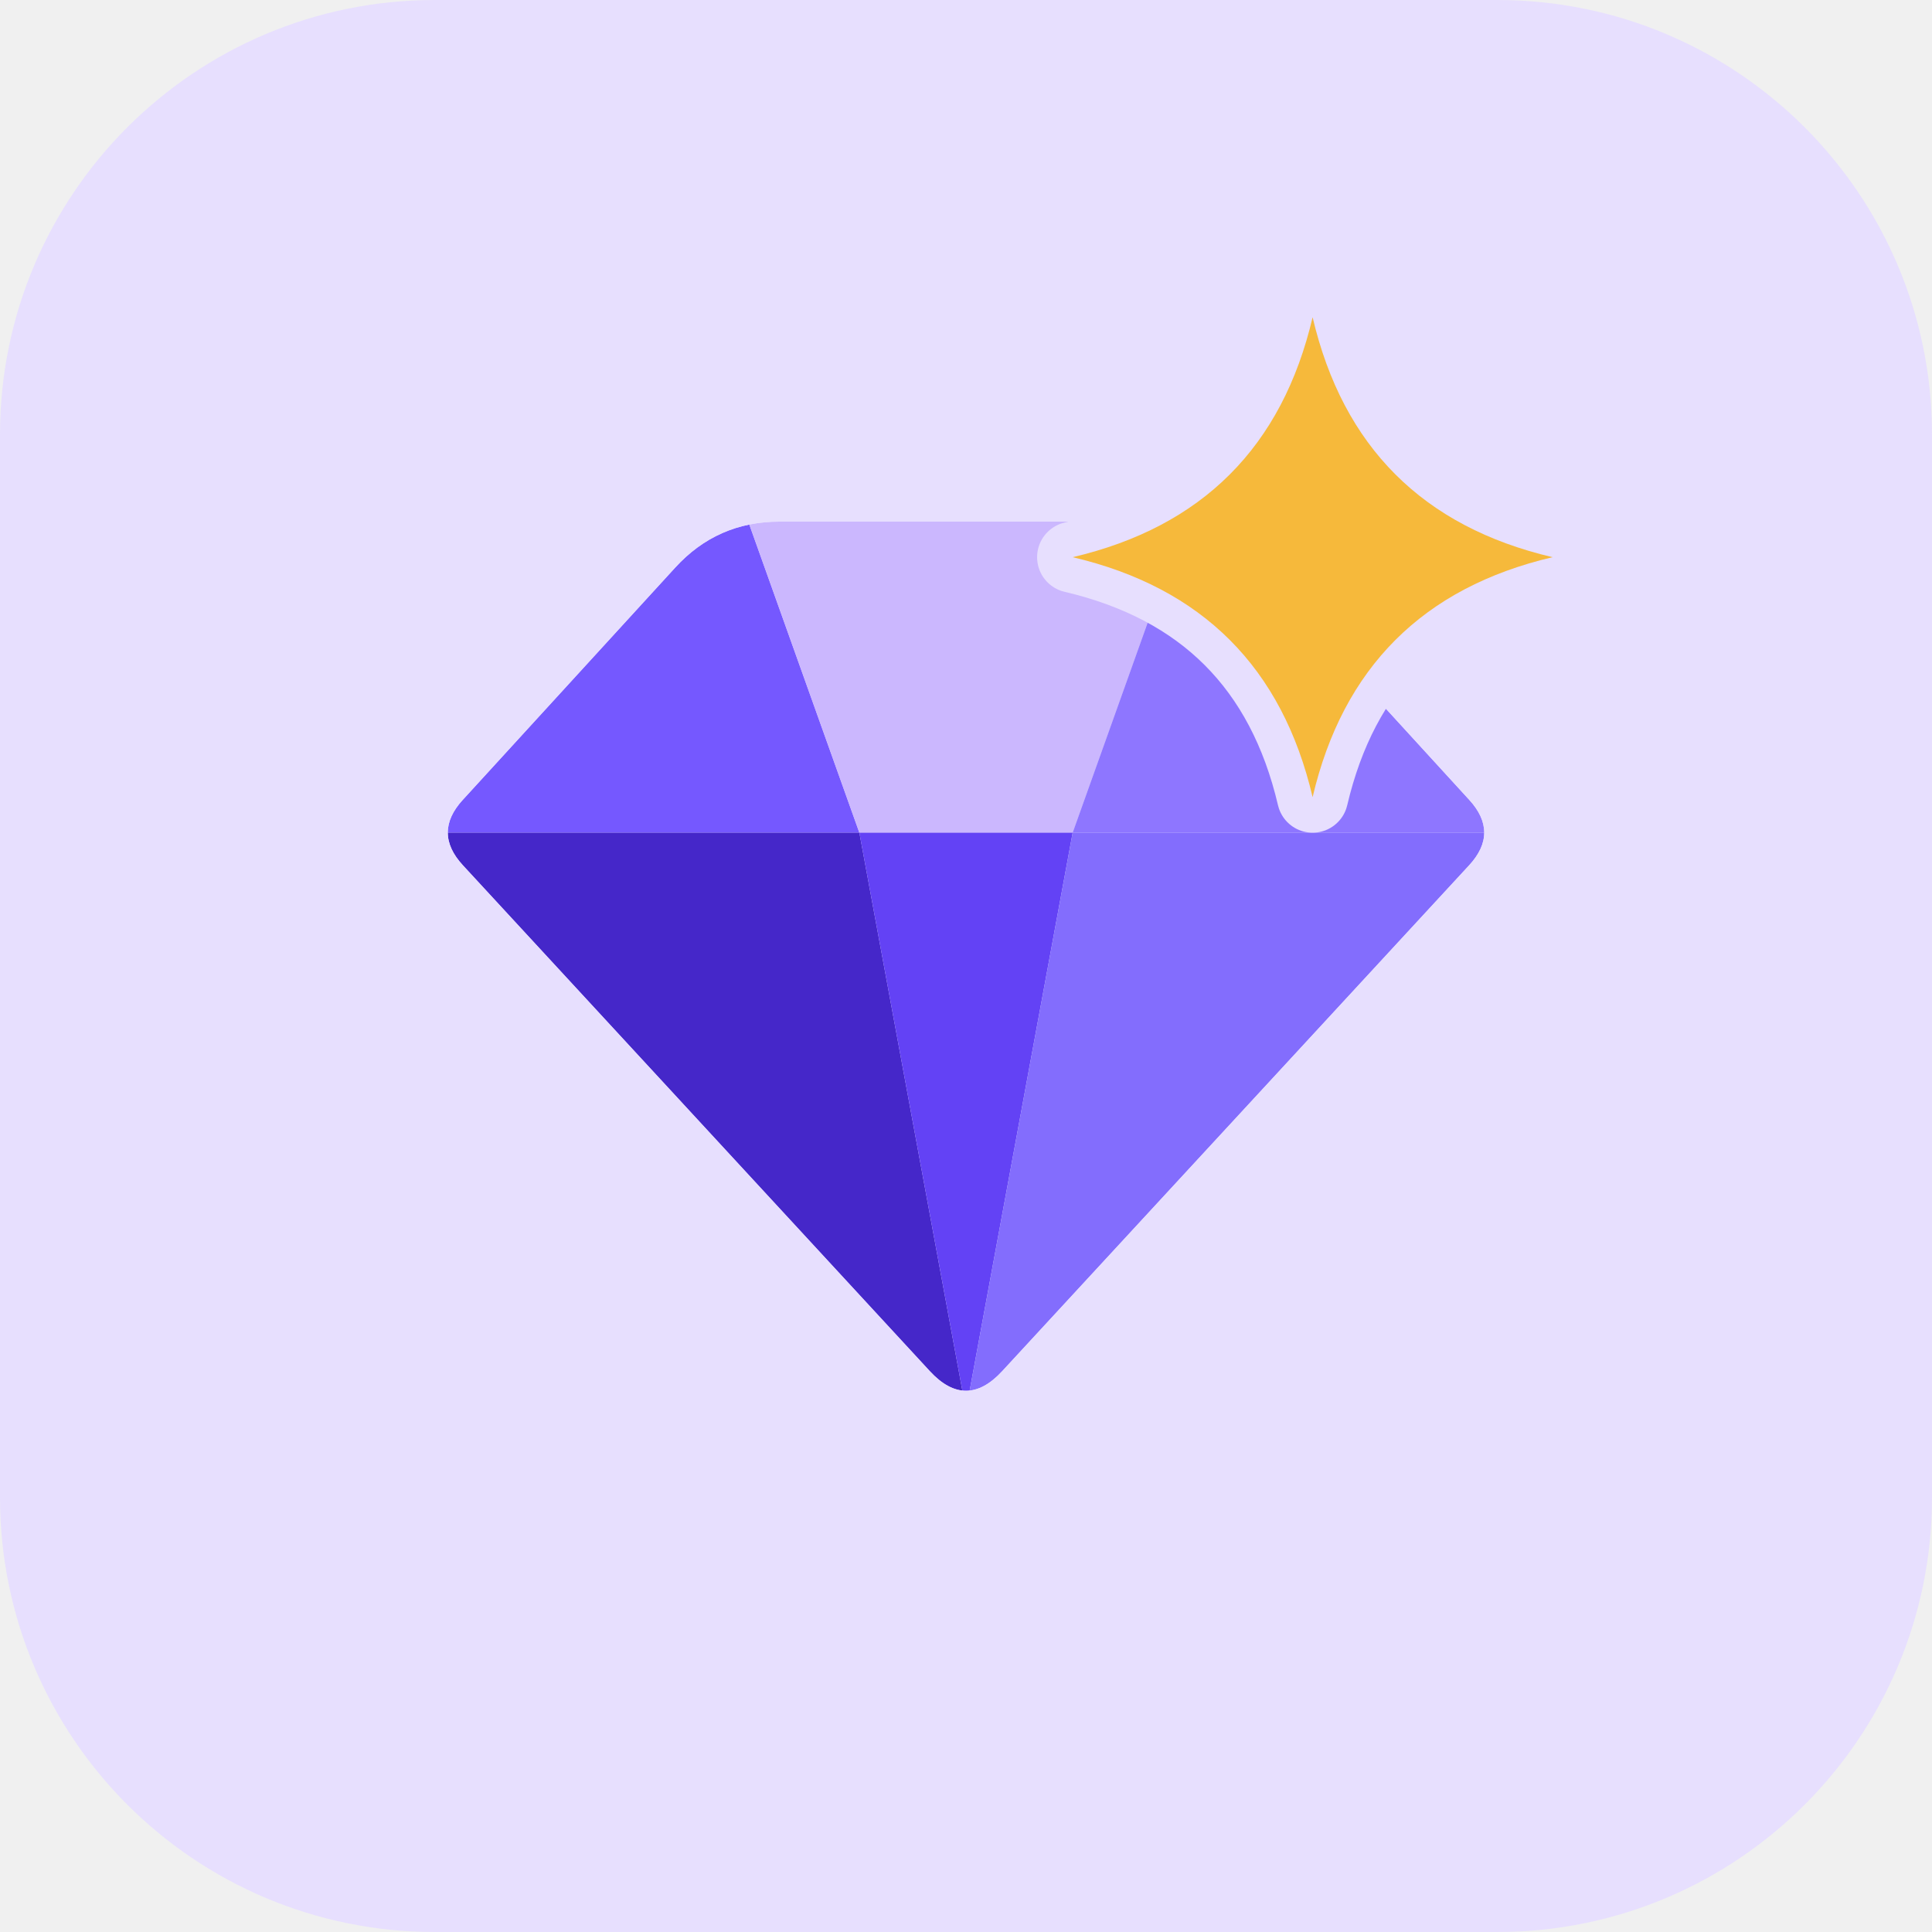
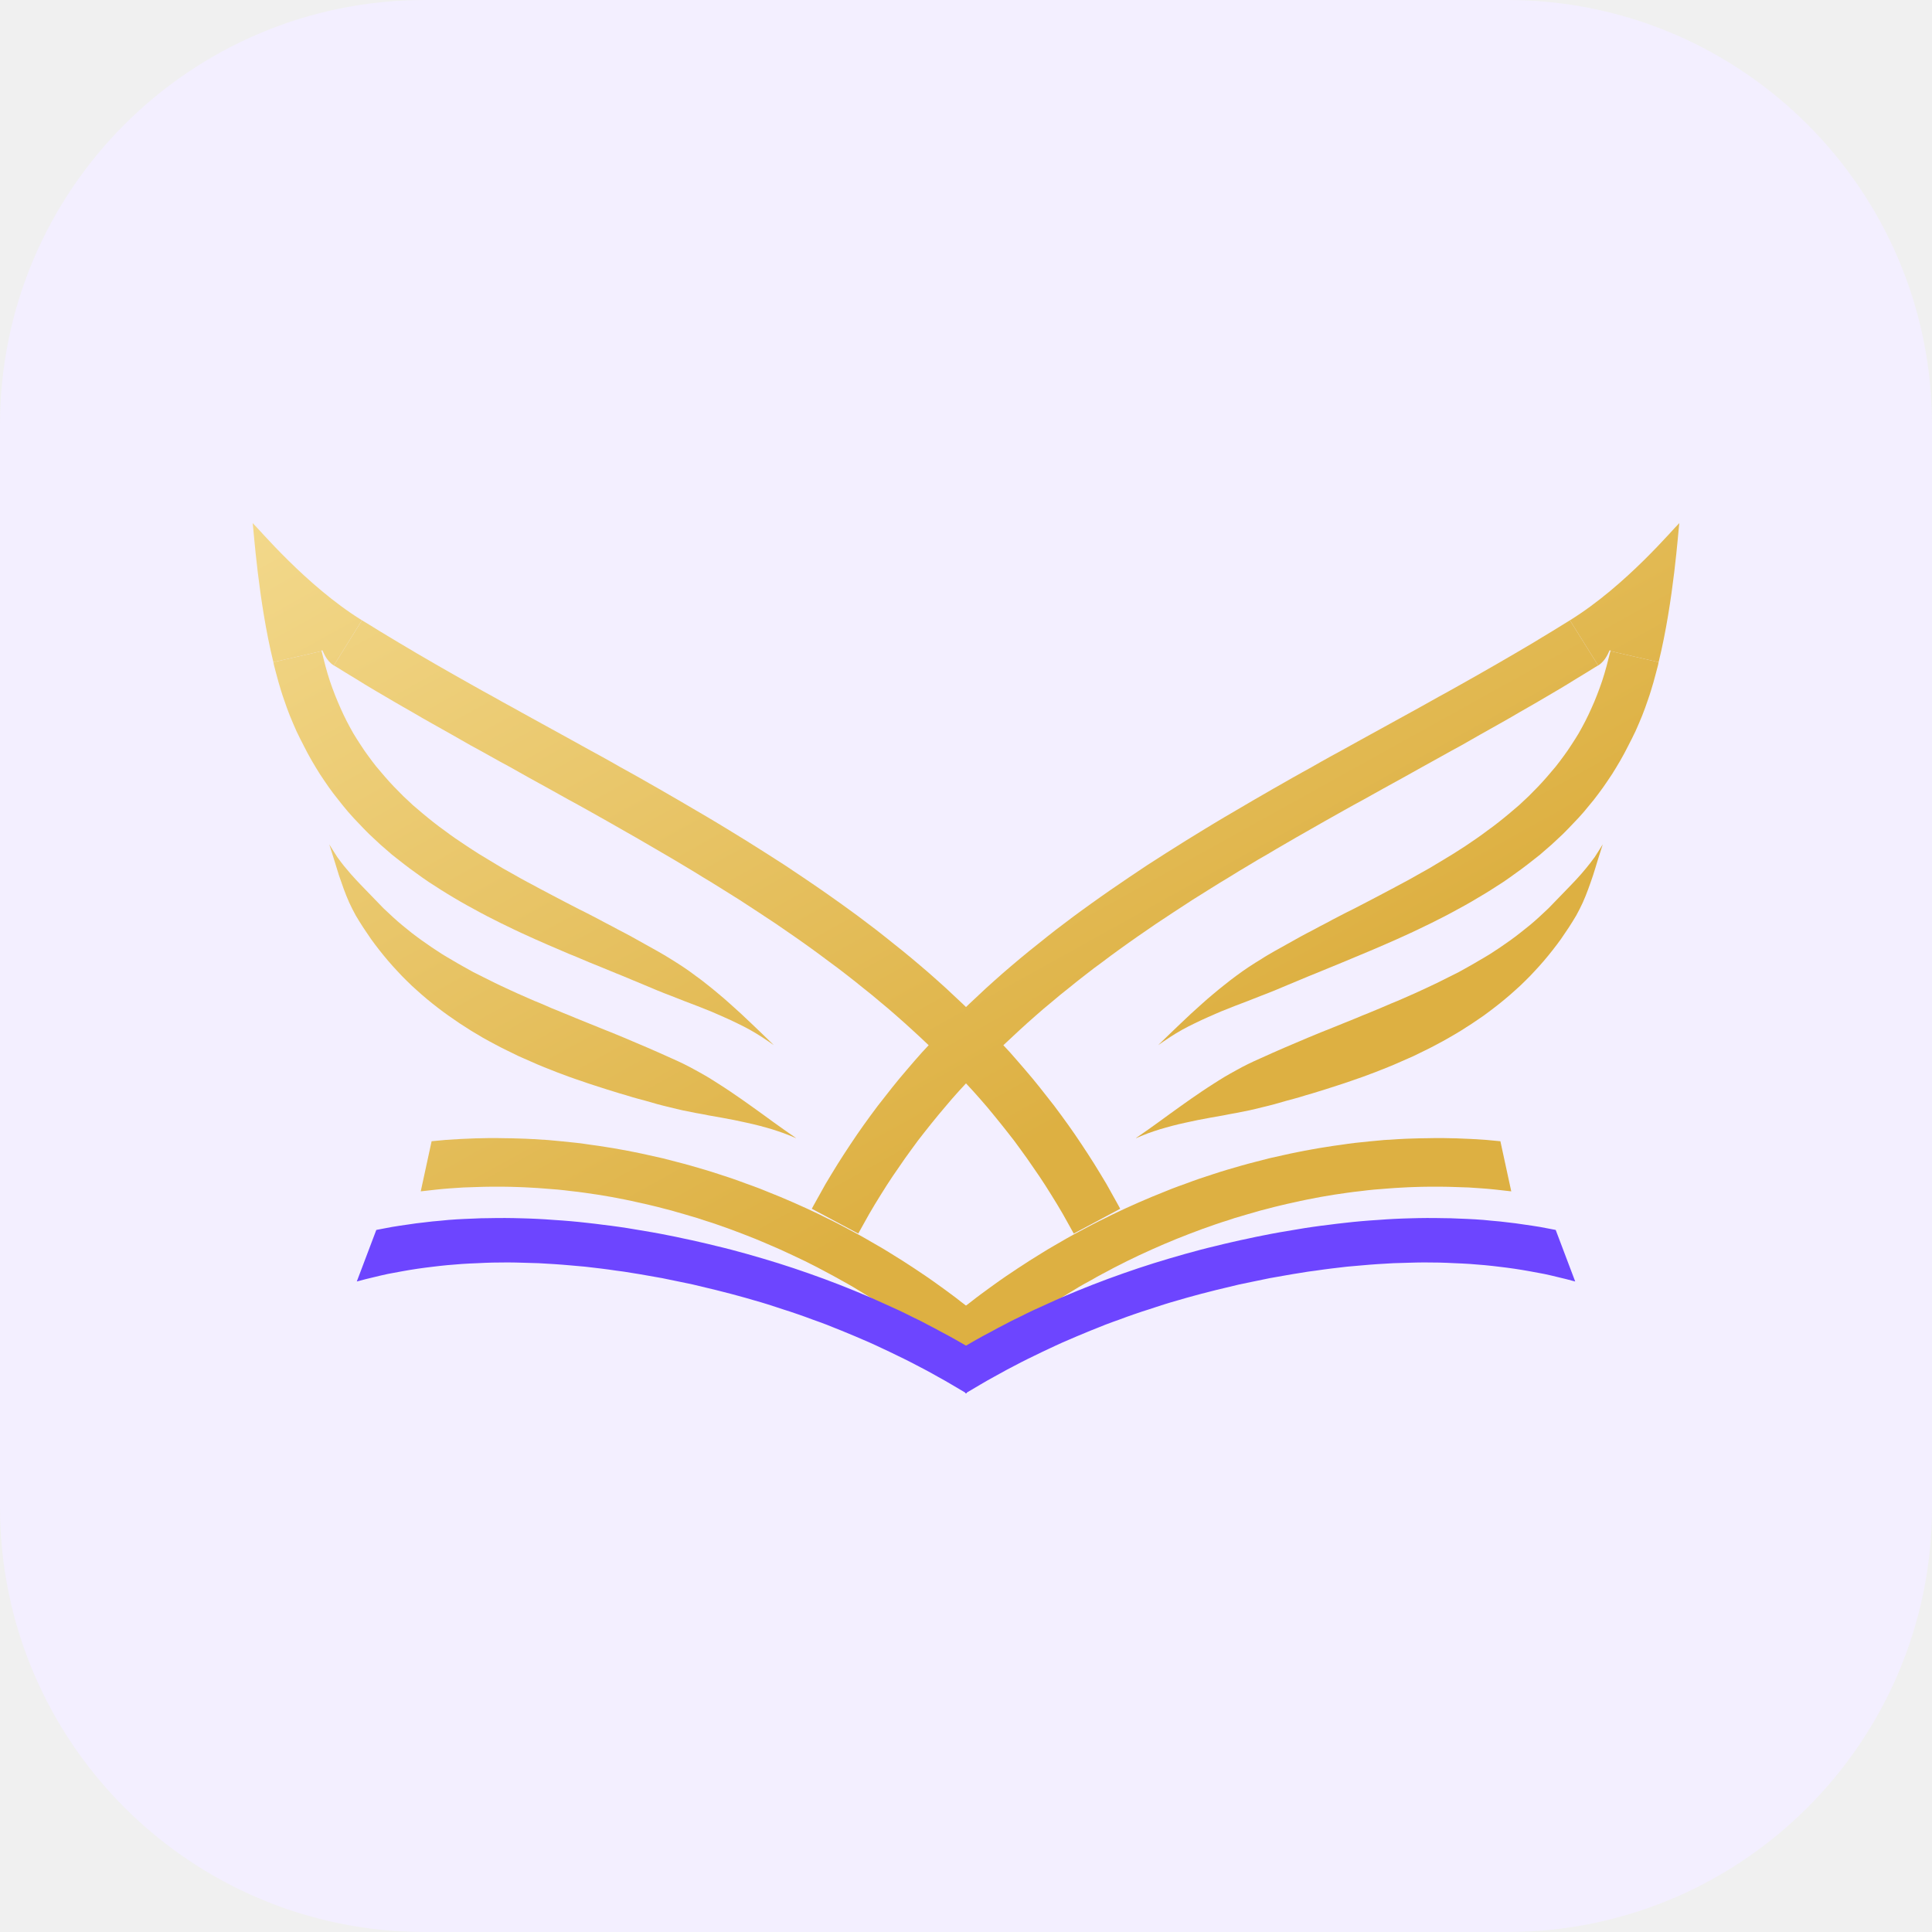
<svg xmlns="http://www.w3.org/2000/svg" viewBox="0 0 1024 1024" width="1024" height="1024" role="img">
-   <rect width="1024" height="1024" rx="230.4" fill="#E7DFFE" />
-   <g transform="translate(229.38 276.48) scale(4.7104)">
-     <mask id="m9-cut" maskUnits="userSpaceOnUse" x="-10" y="-40" width="160" height="150">
-       <path d="M3.39,38.67Q0,35 3.37,31.31L27.28,5.17Q32,0 39,0L81,0Q88,0 92.72,5.17L116.63,31.31Q120,35 116.61,38.67L64.07,95.59Q60,100 55.93,95.59Z" fill="#fff" />
-       <path d="M99,-23Q104.13,-1.13 126,4Q104.13,9.13 99,31Q93.87,9.13 72,4Q93.87,-1.13 99,-23Z" fill="#000" stroke="#000" stroke-width="8" stroke-linejoin="round" />
-     </mask>
-     <g mask="url(#m9-cut)">
-       <clipPath id="m9-clip">
-         <path d="M3.39,38.67Q0,35 3.37,31.31L27.28,5.17Q32,0 39,0L81,0Q88,0 92.72,5.17L116.63,31.31Q120,35 116.61,38.67L64.07,95.59Q60,100 55.93,95.59Z" />
+   <rect width="1024" height="1024" rx="225.28" fill="#F3EFFF" />
+   <g transform="translate(133.12 276.46) scale(0.8010148)">
+     <defs>
+       <linearGradient id="k23-gold" gradientUnits="userSpaceOnUse" x1="-14" y1="-1" x2="286" y2="539">
+         <stop offset="0" stop-color="#F3D98C" />
+         <stop offset="1" stop-color="#DDB042" />
+       </linearGradient>
+       <clipPath id="k23-left">
+         <rect x="-40" y="-40" width="513.4" height="668.1" />
      </clipPath>
-       <g clip-path="url(#m9-clip)">
-         <path d="M0,35L32,0L35.5,0L48,35Z" fill="#7558FF" />
-         <path d="M35.5,0L84.5,0L72,35L48,35Z" fill="#CBB7FE" />
-         <path d="M84.5,0L88,0L120,35L72,35Z" fill="#8E76FF" />
-         <path d="M0,35L48,35L60,100Z" fill="#4527C9" />
-         <path d="M48,35L72,35L60,100Z" fill="#6342F5" />
-         <path d="M72,35L120,35L60,100Z" fill="#836DFD" />
-       </g>
-     </g>
-     <path d="M99,-23Q104.13,-1.13 126,4Q104.13,9.13 99,31Q93.87,9.13 72,4Q93.87,-1.13 99,-23Z" fill="#F6B93B" />
+       <clipPath id="k23-right">
+         <rect x="472.6" y="-40" width="513.4" height="668.1" />
+       </clipPath>
+     </defs>
+     <path d="M826.6 410C825 409.9 820.2 409.4 817 409.1C813.8 408.9 810.6 408.7 807.4 408.5C804.1 408.4 800.9 408.2 797.7 408.1C794.5 408 791.3 408 788.1 407.9C784.9 407.9 781.6 407.9 778.4 408C775.2 408 772 408.1 768.8 408.2C765.6 408.3 762.4 408.4 759.2 408.6C756 408.8 752.8 409 749.6 409.2C746.4 409.5 743.2 409.8 740 410.1C736.8 410.4 733.6 410.8 730.4 411.1C727.2 411.5 724.1 411.9 720.9 412.4C717.7 412.8 714.5 413.3 711.4 413.8C708.2 414.3 705 414.8 701.9 415.4C698.7 415.9 695.5 416.6 692.4 417.2C689.3 417.8 686.1 418.5 683 419.2C679.9 419.9 676.7 420.6 673.6 421.3C670.5 422.1 667.4 422.9 664.3 423.7C661.2 424.5 658.1 425.3 655 426.2C651.9 427.1 648.8 428 645.7 428.9C642.6 429.8 639.6 430.8 636.5 431.8C633.5 432.8 630.4 433.8 627.4 434.8C624.4 435.9 621.3 436.9 618.3 438.1C615.3 439.1 612.3 440.3 609.3 441.4C606.3 442.6 603.3 443.8 600.4 445C597.4 446.2 594.4 447.4 591.5 448.7C588.5 450 585.6 451.2 582.6 452.6C579.7 453.9 576.8 455.2 573.9 456.6C571 457.9 568.1 459.4 565.3 460.8C562.4 462.2 559.5 463.6 556.7 465.1C553.8 466.6 551 468.1 548.2 469.6C545.4 471.1 542.6 472.6 539.8 474.2C537 475.8 534.2 477.4 531.5 479C528.7 480.6 526 482.2 523.3 483.9C520.5 485.6 517.8 487.3 515.1 489C512.4 490.7 509.8 492.4 507.1 494.2C504.5 495.9 501.8 497.7 499.2 499.5C496.6 501.3 494 503.1 491.4 505C488.8 506.9 486.2 508.7 483.7 510.6C481.1 512.5 478.6 514.4 476.1 516.4C473.6 518.3 471.1 520.2 468.6 522.2C466.2 524.2 463.7 526.2 461.3 528.2C458.9 530.2 455.3 533.3 454.1 534.3L474.9 558.5L474.9 558.5C476 557.5 479.4 554.6 481.7 552.7C483.9 550.8 486.2 549 488.6 547.1C490.9 545.3 493.2 543.4 495.6 541.6C497.9 539.8 500.3 538 502.7 536.2C505.1 534.5 507.5 532.7 509.9 531C512.4 529.2 514.8 527.5 517.3 525.8C519.7 524.1 522.2 522.5 524.7 520.8C527.2 519.2 529.7 517.5 532.3 515.9C534.8 514.3 537.3 512.7 539.9 511.2C542.5 509.6 545 508.1 547.6 506.5C550.2 505 552.8 503.5 555.5 502.1C558.1 500.6 560.7 499.1 563.4 497.7C566 496.3 568.7 494.9 571.3 493.5C574 492.1 576.7 490.8 579.4 489.4C582.1 488.1 584.8 486.8 587.5 485.5C590.3 484.2 593 483 595.8 481.7C598.5 480.5 601.3 479.3 604 478.1C606.8 476.9 609.6 475.8 612.4 474.6C615.2 473.5 618 472.4 620.8 471.3C623.6 470.2 626.4 469.2 629.3 468.1C632.1 467.1 634.9 466.1 637.8 465.1C640.6 464.1 643.5 463.2 646.4 462.3C649.2 461.3 652.1 460.4 655 459.6C657.9 458.7 660.8 457.9 663.6 457.1C666.5 456.2 669.5 455.4 672.4 454.7C675.3 453.9 678.2 453.2 681.1 452.5C684 451.8 687 451.1 689.9 450.5C692.8 449.8 695.8 449.2 698.7 448.6C701.6 448 704.6 447.5 707.5 446.9C710.5 446.4 713.4 445.9 716.4 445.4C719.4 445 722.3 444.5 725.3 444.1C728.2 443.7 731.2 443.3 734.2 443C737.1 442.6 740.1 442.3 743.1 442C746.1 441.8 749 441.5 752 441.3C755 441 758 440.9 761 440.7C763.9 440.5 766.9 440.4 769.9 440.3C772.9 440.2 775.9 440.1 778.8 440.1C781.8 440.1 784.8 440.1 787.8 440.1C790.8 440.1 793.7 440.2 796.7 440.3C799.7 440.4 802.7 440.5 805.6 440.6C808.6 440.8 811.6 441 814.5 441.2C817.5 441.4 820.5 441.7 823.4 442C826.4 442.3 830.6 442.8 832.3 443C834 443.2 833.6 443.1 833.8 443.2Z" fill="url(#k23-gold)" clip-path="url(#k23-right)" />
+     <path d="M119.4 410C121 409.9 125.8 409.4 129 409.1C132.2 408.9 135.4 408.7 138.7 408.5C141.9 408.4 145.1 408.2 148.3 408.1C151.5 408 154.7 408 157.9 407.9C161.1 407.9 164.3 407.9 167.6 408C170.8 408 174 408.1 177.2 408.2C180.4 408.3 183.6 408.4 186.8 408.6C190 408.8 193.2 409 196.4 409.2C199.6 409.5 202.8 409.8 206 410.1C209.2 410.4 212.4 410.8 215.6 411.1C218.8 411.5 221.9 411.9 225.1 412.4C228.3 412.8 231.5 413.3 234.6 413.8C237.8 414.3 241 414.8 244.1 415.4C247.3 415.9 250.4 416.6 253.6 417.2C256.7 417.8 259.9 418.5 263 419.2C266.1 419.9 269.3 420.6 272.4 421.3C275.5 422.1 278.6 422.9 281.7 423.7C284.8 424.5 287.9 425.3 291 426.2C294.1 427.1 297.2 428 300.3 428.9C303.4 429.8 306.4 430.8 309.5 431.8C312.5 432.8 315.6 433.8 318.6 434.8C321.6 435.9 324.7 436.9 327.7 438.1C330.7 439.1 333.7 440.3 336.7 441.4C339.7 442.6 342.7 443.8 345.6 445C348.6 446.2 351.6 447.4 354.5 448.7C357.5 450 360.4 451.2 363.4 452.6C366.3 453.9 369.2 455.2 372.1 456.6C375 457.9 377.9 459.4 380.7 460.8C383.6 462.2 386.5 463.6 389.3 465.1C392.2 466.6 395 468.1 397.8 469.6C400.6 471.1 403.4 472.6 406.2 474.2C409 475.8 411.8 477.4 414.5 479C417.3 480.6 420 482.2 422.7 483.9C425.5 485.6 428.2 487.3 430.9 489C433.6 490.7 436.2 492.4 438.9 494.2C441.5 495.9 444.2 497.7 446.8 499.5C449.4 501.3 452 503.1 454.6 505C457.2 506.9 459.8 508.7 462.3 510.6C464.9 512.5 467.4 514.4 469.9 516.4C472.4 518.3 474.9 520.2 477.4 522.2C479.8 524.2 482.3 526.2 484.7 528.2C487.1 530.2 490.7 533.3 491.9 534.3L471.1 558.5L471.1 558.5C470 557.5 466.6 554.6 464.3 552.7C462.1 550.8 459.8 549 457.4 547.1C455.1 545.3 452.8 543.4 450.4 541.6C448.1 539.8 445.7 538 443.3 536.2C440.9 534.5 438.5 532.7 436.1 531C433.6 529.2 431.2 527.5 428.7 525.8C426.3 524.1 423.8 522.5 421.3 520.8C418.8 519.2 416.3 517.5 413.7 515.9C411.2 514.3 408.7 512.7 406.1 511.2C403.5 509.6 401 508.1 398.4 506.5C395.8 505 393.2 503.5 390.6 502.1C387.9 500.6 385.3 499.1 382.6 497.7C380 496.3 377.3 494.9 374.7 493.5C372 492.1 369.3 490.8 366.6 489.4C363.9 488.1 361.2 486.8 358.4 485.5C355.7 484.2 353 483 350.2 481.7C347.5 480.5 344.7 479.3 341.9 478.1C339.2 476.9 336.4 475.8 333.6 474.6C330.8 473.5 328 472.4 325.2 471.3C322.4 470.2 319.6 469.2 316.7 468.1C313.9 467.1 311.1 466.1 308.2 465.1C305.4 464.1 302.5 463.2 299.6 462.3C296.8 461.3 293.9 460.4 291 459.6C288.1 458.7 285.2 457.9 282.4 457.1C279.4 456.2 276.6 455.4 273.6 454.7C270.7 453.9 267.8 453.2 264.9 452.5C262 451.8 259 451.1 256.1 450.5C253.2 449.8 250.2 449.2 247.3 448.6C244.4 448 241.4 447.5 238.5 446.9C235.5 446.4 232.6 445.9 229.6 445.4C226.6 445 223.7 444.5 220.7 444.1C217.8 443.7 214.8 443.3 211.8 443C208.8 442.6 205.9 442.3 202.9 442C199.9 441.8 196.9 441.5 194 441.3C191 441 188 440.9 185 440.7C182.1 440.5 179.1 440.4 176.1 440.3C173.1 440.2 170.1 440.1 167.2 440.1C164.2 440.1 161.2 440.1 158.2 440.1C155.2 440.1 152.3 440.2 149.3 440.3C146.3 440.4 143.3 440.5 140.4 440.6C137.4 440.8 134.4 441 131.4 441.2C128.5 441.4 125.5 441.7 122.6 442C119.6 442.3 115.4 442.8 113.7 443C111.9 443.2 112.4 443.1 112.2 443.2Z" fill="url(#k23-gold)" clip-path="url(#k23-left)" />
+     <path d="M863.2 468.7C861.4 468.4 856.2 467.3 852.7 466.7C849.1 466.1 845.6 465.6 842.1 465.1C838.5 464.5 835 464.1 831.5 463.7C827.9 463.2 824.3 462.9 820.8 462.6C817.2 462.2 813.6 461.9 810.1 461.7C806.5 461.5 802.9 461.3 799.3 461.2C795.7 461 792.1 460.9 788.5 460.9C785 460.8 781.4 460.8 777.8 460.8C774.2 460.8 770.6 460.9 767 461C763.4 461.1 759.8 461.2 756.2 461.4C752.6 461.6 749 461.8 745.4 462.1C741.8 462.3 738.2 462.6 734.6 462.9C731 463.2 727.4 463.6 723.8 464C720.2 464.4 716.6 464.8 713 465.3C709.4 465.7 705.9 466.2 702.3 466.7C698.7 467.2 695.1 467.8 691.6 468.4C688 469 684.4 469.6 680.9 470.2C677.4 470.8 673.8 471.5 670.3 472.2C666.7 472.9 663.2 473.6 659.7 474.4C656.2 475.1 652.7 475.9 649.2 476.7C645.7 477.5 642.2 478.3 638.7 479.2C635.2 480 631.7 480.9 628.2 481.8C624.8 482.7 621.3 483.7 617.9 484.6C614.4 485.6 611 486.6 607.5 487.6C604.1 488.6 600.7 489.7 597.3 490.7C593.9 491.8 590.5 492.9 587.1 494C583.7 495.2 580.3 496.3 576.9 497.5C573.6 498.7 570.2 499.9 566.9 501.1C563.5 502.4 560.2 503.6 556.9 504.9C553.5 506.2 550.2 507.6 546.9 508.9C543.6 510.3 540.4 511.6 537.1 513C533.8 514.5 530.5 515.9 527.3 517.4C524.1 518.8 520.8 520.3 517.6 521.8C514.4 523.3 511.2 524.9 508 526.5C504.8 528 501.6 529.6 498.5 531.3C495.3 532.9 492.2 534.6 489.1 536.3C485.9 537.9 482.8 539.7 479.7 541.4C476.6 543.2 473.6 544.9 470.5 546.7C467.4 548.5 464.4 550.4 461.4 552.2C458.3 554.1 455.3 556 452.3 557.9C449.3 559.8 445.1 562.5 443.4 563.7C441.6 564.8 442.1 564.5 441.9 564.7L456.9 587.1L456.9 587.1C458.3 586.2 462.5 583.4 465.4 581.5C468.2 579.7 471.1 577.9 473.9 576.1C476.8 574.4 479.8 572.6 482.7 570.9C485.6 569.2 488.5 567.5 491.5 565.9C494.5 564.2 497.4 562.6 500.4 561C503.4 559.4 506.4 557.9 509.4 556.3C512.4 554.8 515.5 553.2 518.5 551.8C521.6 550.3 524.6 548.8 527.7 547.4C530.8 545.9 533.9 544.5 537 543.1C540.1 541.8 543.2 540.4 546.3 539.1C549.4 537.8 552.6 536.5 555.7 535.2C558.9 533.9 562.1 532.7 565.2 531.4C568.4 530.2 571.6 529 574.8 527.9C578 526.7 581.2 525.5 584.5 524.4C587.7 523.3 590.9 522.2 594.2 521.2C597.4 520.1 600.7 519.1 604 518C607.2 517 610.5 516 613.8 515.1C617.1 514.1 620.4 513.2 623.7 512.3C627 511.4 630.3 510.5 633.6 509.7C637 508.8 640.3 508 643.7 507.2C647 506.4 650.4 505.6 653.7 504.8C657.1 504.1 660.5 503.4 663.8 502.7C667.2 502 670.6 501.3 674 500.6C677.4 500 680.8 499.4 684.2 498.8C687.6 498.2 691 497.6 694.4 497.1C697.8 496.5 701.2 496 704.6 495.6C708 495.1 711.5 494.6 714.9 494.2C718.3 493.8 721.7 493.4 725.1 493C728.5 492.7 731.9 492.4 735.4 492.1C738.8 491.8 742.2 491.5 745.6 491.3C749 491.1 752.4 490.9 755.8 490.7C759.2 490.6 762.6 490.5 766 490.4C769.4 490.3 772.8 490.2 776.1 490.2C779.5 490.2 782.9 490.3 786.3 490.3C789.6 490.4 793 490.5 796.4 490.7C799.7 490.8 803 491 806.4 491.2C809.7 491.5 813 491.7 816.3 492C819.6 492.3 822.9 492.7 826.2 493.1C829.5 493.5 832.8 493.9 836.1 494.4C839.3 494.9 842.6 495.4 845.8 496C849 496.6 852.2 497.2 855.5 497.8C858.7 498.5 861.9 499.2 865 500C868.2 500.7 872.7 501.9 874.5 502.4C876.3 502.9 875.8 502.7 876.1 502.8Z" fill="#6D45FF" clip-path="url(#k23-right)" />
+     <path d="M82.8 468.7C84.6 468.4 89.8 467.3 93.3 466.7C96.8 466.1 100.4 465.6 103.9 465.1C107.4 464.5 111 464.1 114.6 463.7C118.1 463.2 121.7 462.9 125.2 462.6C128.8 462.2 132.4 461.9 135.9 461.7C139.5 461.5 143.1 461.3 146.7 461.2C150.3 461 153.8 460.9 157.4 460.9C161 460.8 164.6 460.8 168.2 460.8C171.8 460.8 175.4 460.9 179 461C182.6 461.1 186.2 461.2 189.8 461.4C193.4 461.6 197 461.8 200.6 462.1C204.2 462.3 207.8 462.6 211.4 462.9C215 463.2 218.6 463.6 222.2 464C225.8 464.4 229.4 464.8 233 465.3C236.6 465.7 240.1 466.2 243.7 466.7C247.3 467.2 250.9 467.8 254.4 468.4C258 469 261.6 469.6 265.1 470.2C268.6 470.8 272.2 471.5 275.7 472.2C279.3 472.9 282.8 473.6 286.3 474.4C289.8 475.1 293.3 475.9 296.8 476.7C300.3 477.5 303.8 478.3 307.3 479.2C310.8 480 314.3 480.9 317.8 481.8C321.2 482.7 324.7 483.7 328.1 484.6C331.6 485.6 335 486.6 338.5 487.6C341.9 488.6 345.3 489.7 348.7 490.7C352.1 491.8 355.5 492.9 358.9 494C362.3 495.2 365.7 496.3 369.1 497.5C372.4 498.7 375.8 499.9 379.1 501.1C382.5 502.4 385.8 503.6 389.1 504.9C392.5 506.2 395.8 507.6 399.1 508.9C402.4 510.3 405.6 511.6 408.9 513C412.2 514.5 415.4 515.9 418.7 517.4C421.9 518.8 425.2 520.3 428.4 521.8C431.6 523.3 434.8 524.9 438 526.5C441.2 528 444.4 529.6 447.5 531.3C450.7 532.9 453.8 534.6 456.9 536.3C460.1 537.9 463.2 539.7 466.3 541.4C469.4 543.2 472.4 544.9 475.5 546.7C478.6 548.5 481.6 550.4 484.6 552.2C487.7 554.1 490.7 556 493.7 557.9C496.7 559.8 500.9 562.5 502.6 563.7C504.4 564.8 503.9 564.5 504.1 564.7L489.1 587.1L489.1 587.1C487.7 586.2 483.5 583.4 480.6 581.5C477.8 579.7 474.9 577.9 472.1 576.1C469.2 574.4 466.2 572.6 463.3 570.9C460.4 569.2 457.5 567.5 454.5 565.9C451.6 564.2 448.6 562.6 445.6 561C442.6 559.4 439.6 557.9 436.6 556.3C433.6 554.8 430.5 553.2 427.5 551.8C424.4 550.3 421.4 548.8 418.3 547.4C415.2 545.9 412.1 544.5 409 543.1C405.9 541.8 402.8 540.4 399.7 539.1C396.6 537.8 393.4 536.5 390.3 535.2C387.1 533.9 383.9 532.7 380.8 531.4C377.6 530.2 374.4 529 371.2 527.9C368 526.7 364.8 525.5 361.5 524.4C358.3 523.3 355.1 522.2 351.8 521.2C348.6 520.1 345.3 519.1 342 518C338.8 517 335.5 516 332.2 515.1C328.9 514.1 325.6 513.2 322.3 512.3C319 511.4 315.7 510.5 312.4 509.7C309 508.8 305.7 508 302.3 507.2C299 506.4 295.6 505.6 292.3 504.8C288.9 504.1 285.6 503.4 282.2 502.7C278.8 502 275.4 501.3 272 500.6C268.6 500 265.2 499.4 261.8 498.8C258.4 498.2 255 497.6 251.6 497.1C248.2 496.5 244.8 496 241.4 495.6C238 495.1 234.6 494.6 231.1 494.2C227.7 493.8 224.3 493.4 220.9 493C217.5 492.7 214.1 492.4 210.7 492.1C207.2 491.8 203.8 491.5 200.4 491.3C197 491.1 193.6 490.9 190.2 490.7C186.8 490.6 183.4 490.5 180 490.4C176.6 490.3 173.2 490.2 169.8 490.2C166.5 490.2 163.1 490.3 159.7 490.3C156.4 490.4 153 490.5 149.7 490.7C146.3 490.8 143 491 139.6 491.2C136.3 491.5 133 491.7 129.7 492C126.4 492.3 123.1 492.7 119.8 493.1C116.5 493.5 113.2 493.9 109.9 494.4C106.7 494.9 103.4 495.4 100.2 496C97 496.6 93.8 497.2 90.5 497.8C87.3 498.5 84.2 499.2 81 500C77.8 500.7 73.3 501.9 71.5 502.4C69.7 502.9 70.2 502.7 69.9 502.8Z" fill="#6D45FF" clip-path="url(#k23-left)" />
+     <path d="M894.3 213.6C893.4 215 890.8 219.3 889 222C887.1 224.6 885.1 227.2 883.1 229.6C881.1 232.1 879 234.4 876.9 236.7C874.8 239 872.7 241.1 870.6 243.3C868.5 245.5 866.5 247.6 864.5 249.6C862.4 251.7 860.5 253.8 858.5 255.8C856.4 257.8 854.4 259.7 852.3 261.6C850.2 263.5 848.2 265.3 846 267.1C843.9 268.8 841.8 270.5 839.6 272.2C837.5 273.9 835.3 275.5 833.1 277.1C831 278.6 828.7 280.2 826.5 281.7C824.3 283.2 822 284.6 819.8 286.1C817.5 287.5 815.2 288.9 812.9 290.2C810.6 291.6 808.3 292.9 806 294.2C803.7 295.5 801.3 296.8 799 298.1C796.6 299.3 794.2 300.5 791.8 301.7C789.4 302.9 787 304.1 784.6 305.3C782.1 306.5 779.7 307.6 777.2 308.8C774.8 309.9 772.3 311 769.8 312.2C767.3 313.3 764.8 314.4 762.3 315.5C759.8 316.6 757.3 317.7 754.7 318.7C752.2 319.8 749.6 320.9 747 322C744.5 323 741.9 324.1 739.3 325.2C736.7 326.2 734.1 327.3 731.5 328.4C728.9 329.4 726.2 330.5 723.6 331.6C721 332.6 718.4 333.7 715.7 334.8C713 335.9 710.4 336.9 707.7 338C705.1 339.1 702.4 340.2 699.7 341.3C697.1 342.4 694.4 343.6 691.7 344.7C689 345.8 686.4 347 683.7 348.1C681 349.3 678.4 350.4 675.7 351.6C673 352.8 670.3 354 667.7 355.2C665 356.4 662.3 357.6 659.7 358.9C657 360.2 654.4 361.6 651.9 363C649.3 364.4 646.7 365.9 644.1 367.4C641.6 368.9 639.1 370.5 636.6 372.1C634.1 373.7 631.6 375.3 629.1 377C626.7 378.6 624.2 380.3 621.8 382C619.4 383.7 617 385.4 614.6 387.1C612.2 388.8 609.9 390.5 607.5 392.2C605.2 393.9 602.8 395.6 600.5 397.3C598.2 399 595.8 400.6 593.5 402.3C591.2 403.9 587.9 406.2 586.6 407.1C585.2 408.1 585.6 407.8 585.5 408L585.5 408C586.8 407.4 590.6 405.8 593.3 404.8C595.9 403.9 598.6 402.9 601.3 402.1C604 401.3 606.8 400.5 609.5 399.8C612.3 399.1 615 398.4 617.9 397.8C620.6 397.2 623.5 396.6 626.3 396C629.1 395.5 631.9 394.9 634.8 394.4C637.6 393.9 640.4 393.4 643.3 392.9C646.1 392.3 649 391.8 651.8 391.3C654.6 390.7 657.5 390.2 660.3 389.6C663.1 389 665.9 388.3 668.7 387.6C671.5 387 674.3 386.2 677.1 385.5C679.9 384.7 682.7 383.9 685.5 383.1C688.3 382.4 691.1 381.6 693.9 380.8C696.7 379.9 699.5 379.1 702.3 378.3C705.1 377.4 707.9 376.6 710.7 375.7C713.5 374.8 716.3 373.9 719.1 373C721.9 372.1 724.7 371.2 727.5 370.2C730.2 369.3 733 368.3 735.8 367.3C738.6 366.3 741.4 365.2 744.1 364.2C746.9 363.1 749.7 362 752.4 360.9C755.2 359.8 757.9 358.6 760.6 357.4C763.4 356.2 766.1 355 768.8 353.8C771.5 352.5 774.2 351.2 776.8 349.9C779.5 348.6 782.2 347.2 784.8 345.8C787.4 344.4 790.1 343 792.6 341.5C795.2 340 797.8 338.5 800.4 336.9C802.9 335.3 805.4 333.7 807.9 332.1C810.4 330.4 812.9 328.7 815.4 327C817.8 325.2 820.2 323.5 822.6 321.6C825 319.8 827.3 317.9 829.6 316C831.9 314.1 834.2 312.1 836.4 310.1C838.7 308.1 840.9 306 843 303.9C845.2 301.8 847.3 299.6 849.3 297.4C851.4 295.2 853.4 292.9 855.4 290.6C857.4 288.3 859.3 285.9 861.2 283.5C863.1 281.1 864.9 278.7 866.7 276.2C868.5 273.6 870.2 271.1 871.9 268.5C873.6 265.9 875.2 263.3 876.8 260.6C878.3 257.8 879.8 255 881.1 252.1C882.4 249.2 883.6 246.2 884.7 243.2C885.8 240.2 886.9 237.1 887.9 234.1C888.9 230.9 889.9 227.8 890.8 224.7C891.8 221.6 893.2 217.1 893.8 215.2C894.4 213.4 894.2 213.9 894.3 213.6Z" fill="url(#k23-gold)" />
+     <path d="M51.7 213.6C52.6 215 55.2 219.3 57 222C58.9 224.6 60.8 227.2 62.9 229.6C64.9 232.1 67 234.4 69.1 236.7C71.2 239 73.3 241.1 75.4 243.3C77.5 245.5 79.5 247.6 81.5 249.6C83.6 251.7 85.5 253.8 87.5 255.8C89.6 257.8 91.6 259.7 93.7 261.6C95.8 263.5 97.8 265.3 100 267.1C102.1 268.8 104.2 270.5 106.3 272.2C108.5 273.9 110.7 275.5 112.9 277.1C115.1 278.6 117.3 280.2 119.5 281.7C121.7 283.2 124 284.6 126.2 286.1C128.5 287.5 130.8 288.9 133.1 290.2C135.4 291.6 137.7 292.9 140 294.2C142.3 295.5 144.7 296.8 147 298.1C149.4 299.3 151.8 300.5 154.2 301.7C156.6 302.9 159 304.1 161.4 305.3C163.8 306.5 166.3 307.6 168.8 308.8C171.2 309.9 173.7 311 176.2 312.2C178.7 313.3 181.2 314.4 183.7 315.5C186.2 316.6 188.7 317.7 191.3 318.7C193.8 319.8 196.4 320.9 198.9 322C201.5 323 204.1 324.1 206.7 325.2C209.3 326.2 211.9 327.3 214.5 328.4C217.1 329.4 219.8 330.5 222.4 331.6C225 332.6 227.7 333.7 230.3 334.8C232.9 335.9 235.6 336.9 238.3 338C240.9 339.1 243.6 340.2 246.3 341.3C248.9 342.4 251.6 343.6 254.3 344.7C256.9 345.8 259.6 347 262.3 348.1C265 349.3 267.6 350.4 270.3 351.6C273 352.8 275.7 354 278.3 355.2C281 356.4 283.7 357.6 286.3 358.9C288.9 360.2 291.6 361.6 294.1 363C296.7 364.4 299.3 365.9 301.9 367.4C304.4 368.9 306.9 370.5 309.4 372.1C311.9 373.7 314.4 375.3 316.9 377C319.3 378.6 321.8 380.3 324.2 382C326.6 383.7 329 385.4 331.4 387.1C333.8 388.8 336.1 390.5 338.5 392.2C340.8 393.9 343.2 395.6 345.5 397.3C347.8 399 350.2 400.6 352.5 402.3C354.8 403.9 358.1 406.2 359.4 407.1C360.8 408.1 360.4 407.8 360.6 408L360.6 408C359.2 407.4 355.4 405.8 352.7 404.8C350.1 403.9 347.4 402.9 344.7 402.1C342 401.3 339.2 400.5 336.5 399.8C333.7 399.1 330.9 398.4 328.1 397.8C325.4 397.2 322.5 396.6 319.7 396C316.9 395.5 314.1 394.9 311.2 394.4C308.4 393.9 305.6 393.4 302.7 392.9C299.9 392.3 297 391.8 294.2 391.3C291.4 390.7 288.5 390.2 285.7 389.6C282.9 389 280.1 388.3 277.3 387.6C274.5 387 271.7 386.2 268.9 385.5C266.1 384.7 263.3 383.9 260.5 383.1C257.7 382.4 254.9 381.6 252.1 380.8C249.3 379.9 246.5 379.1 243.7 378.3C240.9 377.4 238.1 376.6 235.3 375.7C232.5 374.8 229.7 373.9 226.9 373C224.1 372.1 221.3 371.2 218.6 370.2C215.8 369.3 213 368.3 210.2 367.3C207.4 366.3 204.6 365.2 201.9 364.2C199.1 363.1 196.3 362 193.6 360.9C190.8 359.8 188.1 358.6 185.4 357.4C182.6 356.2 179.9 355 177.2 353.8C174.5 352.5 171.8 351.2 169.2 349.9C166.5 348.6 163.8 347.2 161.2 345.8C158.6 344.4 155.9 343 153.3 341.5C150.8 340 148.2 338.5 145.6 336.9C143.1 335.3 140.6 333.7 138.1 332.1C135.6 330.4 133.1 328.7 130.7 327C128.2 325.2 125.8 323.5 123.4 321.6C121 319.8 118.7 317.9 116.4 316C114.1 314.1 111.8 312.1 109.6 310.1C107.3 308.1 105.1 306 103 303.9C100.8 301.8 98.7 299.6 96.7 297.4C94.6 295.2 92.6 292.9 90.6 290.6C88.6 288.3 86.7 285.9 84.8 283.5C82.9 281.1 81.1 278.7 79.3 276.2C77.5 273.6 75.8 271.1 74.1 268.5C72.4 265.9 70.8 263.3 69.2 260.6C67.7 257.8 66.2 255 64.9 252.1C63.6 249.2 62.4 246.2 61.3 243.2C60.2 240.2 59.2 237.1 58.1 234.1C57.1 230.9 56.2 227.8 55.2 224.7C54.2 221.6 52.8 217.1 52.2 215.2C51.6 213.4 51.8 213.9 51.7 213.6Z" fill="url(#k23-gold)" />
+     <path d="M899.4 85.7C899 87.4 897.7 92.5 896.8 95.8C895.9 99.2 894.9 102.4 893.9 105.5C892.8 108.7 891.7 111.8 890.5 114.8C889.4 117.8 888.1 120.7 886.8 123.6C885.5 126.5 884.2 129.3 882.8 132C881.4 134.8 879.9 137.4 878.4 140.1C876.9 142.7 875.2 145.2 873.6 147.7C872 150.2 870.3 152.7 868.5 155.1C866.8 157.5 865 159.8 863.2 162.1C861.3 164.4 859.4 166.6 857.5 168.8C855.6 171 853.6 173.2 851.6 175.3C849.6 177.4 847.5 179.5 845.4 181.6C843.3 183.6 841.1 185.6 839 187.6C836.8 189.5 834.5 191.4 832.3 193.3C830 195.2 827.7 197.1 825.4 198.9C823 200.8 820.6 202.6 818.2 204.3C815.8 206.1 813.4 207.9 810.9 209.6C808.4 211.3 805.9 213 803.4 214.7C800.8 216.4 798.2 218 795.6 219.7C793 221.3 790.4 222.9 787.7 224.5C785.1 226.1 782.4 227.7 779.7 229.3C777 230.8 774.2 232.4 771.5 233.9C768.8 235.5 766 237 763.2 238.5C760.4 240 757.6 241.5 754.8 243C752 244.5 749.1 246 746.3 247.5C743.4 249 740.5 250.5 737.7 252C734.8 253.5 731.9 255 729 256.5C726.1 257.9 723.2 259.4 720.3 260.9C717.4 262.4 714.5 263.9 711.6 265.5C708.7 267 705.8 268.5 702.9 270.1C700 271.6 697.1 273.1 694.2 274.7C691.3 276.3 688.4 277.9 685.6 279.5C682.7 281.1 679.8 282.7 677 284.3C674.1 286 671.2 287.6 668.5 289.4C665.6 291.1 662.9 292.9 660.1 294.7C657.4 296.5 654.7 298.4 652 300.4C649.4 302.3 646.8 304.3 644.2 306.4C641.6 308.4 639.1 310.5 636.6 312.6C634.1 314.7 631.6 316.8 629.2 319C626.8 321.1 624.4 323.3 622 325.5C619.6 327.7 617.3 329.9 615 332.1C612.7 334.3 610.4 336.5 608.1 338.7C605.8 340.9 602.6 344 601.3 345.3C600 346.6 600.4 346.2 600.2 346.4L600.2 346.4C601.5 345.5 605.3 342.8 608 341.1C610.6 339.4 613.3 337.8 616.1 336.2C618.8 334.7 621.6 333.3 624.5 331.9C627.3 330.5 630.2 329.2 633.1 327.9C635.9 326.6 638.9 325.4 641.8 324.1C644.7 322.9 647.7 321.8 650.6 320.6C653.6 319.5 656.5 318.3 659.5 317.2C662.5 316 665.4 314.9 668.4 313.7C671.4 312.6 674.3 311.4 677.3 310.2C680.2 309 683.2 307.7 686.1 306.5C689.1 305.2 692 304 695 302.8C698 301.5 701 300.3 704 299.1C707 297.9 710 296.6 713 295.4C716 294.2 719 292.9 722 291.7C725.1 290.4 728.1 289.2 731.1 287.9C734.1 286.7 737.2 285.4 740.2 284.1C743.2 282.8 746.3 281.5 749.3 280.2C752.3 278.9 755.3 277.6 758.4 276.2C761.4 274.8 764.4 273.5 767.4 272.1C770.4 270.7 773.4 269.3 776.4 267.8C779.4 266.4 782.4 264.9 785.3 263.4C788.3 261.9 791.3 260.4 794.2 258.8C797.1 257.2 800.1 255.6 803 254C805.9 252.4 808.8 250.7 811.6 249C814.5 247.3 817.4 245.6 820.2 243.8C823 242 825.8 240.2 828.6 238.4C831.4 236.5 834.1 234.6 836.8 232.6C839.5 230.7 842.2 228.7 844.9 226.6C847.5 224.6 850.2 222.5 852.8 220.4C855.3 218.2 857.9 216 860.4 213.8C862.9 211.5 865.4 209.2 867.8 206.9C870.2 204.5 872.6 202.1 874.9 199.6C877.3 197.2 879.6 194.6 881.8 192.1C884 189.5 886.2 186.8 888.4 184.1C890.5 181.4 892.6 178.6 894.6 175.8C896.6 172.9 898.6 170 900.5 167.1C902.4 164.1 904.2 161.1 906 158C907.8 154.9 909.5 151.7 911.1 148.5C912.8 145.3 914.4 142 916 138.7C917.5 135.3 919 131.9 920.4 128.4C921.8 124.9 923.1 121.3 924.3 117.7C925.6 114.1 926.7 110.3 927.8 106.6C928.9 102.8 930.3 97.2 930.9 95C931.4 92.7 931.2 93.3 931.3 93Z" fill="url(#k23-gold)" />
+     <path d="M46.6 85.7C47 87.4 48.3 92.5 49.2 95.8C50.1 99.2 51.1 102.4 52.1 105.5C53.2 108.7 54.3 111.8 55.5 114.8C56.7 117.8 57.9 120.7 59.2 123.6C60.5 126.5 61.8 129.3 63.2 132C64.6 134.8 66.1 137.4 67.6 140.1C69.1 142.7 70.8 145.2 72.4 147.7C74 150.2 75.7 152.7 77.5 155.1C79.2 157.5 81 159.8 82.8 162.1C84.7 164.4 86.6 166.6 88.5 168.8C90.4 171 92.4 173.2 94.4 175.3C96.4 177.4 98.5 179.5 100.6 181.6C102.7 183.6 104.8 185.6 107 187.6C109.2 189.5 111.4 191.4 113.7 193.3C116 195.2 118.3 197.1 120.6 198.9C123 200.8 125.4 202.6 127.8 204.3C130.2 206.1 132.6 207.9 135.1 209.6C137.6 211.3 140.1 213 142.7 214.7C145.2 216.4 147.8 218 150.4 219.7C153 221.3 155.6 222.9 158.3 224.5C160.9 226.1 163.6 227.7 166.3 229.3C169 230.8 171.8 232.4 174.5 233.9C177.2 235.5 180 237 182.8 238.5C185.6 240 188.4 241.5 191.2 243C194 244.5 196.9 246 199.7 247.5C202.6 249 205.4 250.5 208.3 252C211.2 253.5 214.1 255 217 256.5C219.9 257.9 222.8 259.4 225.7 260.9C228.6 262.4 231.5 263.9 234.4 265.5C237.3 267 240.2 268.5 243.1 270.1C246 271.6 248.9 273.1 251.8 274.7C254.7 276.3 257.6 277.9 260.4 279.5C263.3 281.1 266.2 282.7 269 284.3C271.9 286 274.8 287.6 277.6 289.4C280.4 291.1 283.1 292.9 285.9 294.7C288.6 296.5 291.3 298.4 293.9 300.4C296.6 302.3 299.2 304.3 301.8 306.4C304.4 308.4 306.9 310.5 309.4 312.6C311.9 314.7 314.4 316.8 316.8 319C319.2 321.1 321.6 323.3 324 325.5C326.4 327.7 328.7 329.9 331 332.1C333.3 334.3 335.6 336.5 337.9 338.7C340.2 340.9 343.4 344 344.7 345.3C346 346.6 345.6 346.2 345.8 346.4L345.8 346.4C344.5 345.5 340.7 342.8 338 341.1C335.4 339.4 332.7 337.8 329.9 336.2C327.2 334.7 324.4 333.3 321.5 331.9C318.7 330.5 315.8 329.2 312.9 327.9C310.1 326.6 307.1 325.4 304.2 324.1C301.3 322.9 298.3 321.8 295.4 320.6C292.4 319.5 289.5 318.3 286.5 317.2C283.5 316 280.6 314.9 277.6 313.7C274.6 312.6 271.7 311.4 268.7 310.2C265.8 309 262.8 307.7 259.9 306.5C256.9 305.2 253.9 304 251 302.8C248 301.5 245 300.3 242 299.1C239 297.9 236 296.6 233 295.4C230 294.2 227 292.9 223.9 291.7C220.9 290.4 217.9 289.2 214.9 287.9C211.8 286.7 208.8 285.4 205.8 284.1C202.8 282.8 199.7 281.5 196.7 280.2C193.7 278.9 190.7 277.6 187.6 276.2C184.6 274.8 181.6 273.5 178.6 272.1C175.6 270.7 172.6 269.3 169.6 267.8C166.6 266.4 163.6 264.9 160.7 263.4C157.7 261.9 154.7 260.4 151.8 258.8C148.8 257.2 145.9 255.6 143 254C140.1 252.4 137.2 250.7 134.3 249C131.5 247.3 128.6 245.6 125.8 243.8C123 242 120.2 240.2 117.4 238.4C114.6 236.5 111.9 234.6 109.2 232.6C106.5 230.7 103.8 228.7 101.1 226.6C98.5 224.6 95.8 222.5 93.2 220.4C90.7 218.2 88.1 216 85.6 213.8C83.1 211.5 80.6 209.2 78.2 206.9C75.8 204.5 73.4 202.1 71.1 199.6C68.7 197.2 66.4 194.6 64.2 192.1C62 189.5 59.8 186.8 57.7 184.1C55.5 181.4 53.4 178.6 51.4 175.8C49.4 172.9 47.4 170 45.5 167.1C43.6 164.1 41.8 161.1 40 158C38.2 154.9 36.5 151.7 34.9 148.5C33.2 145.3 31.6 142 30 138.7C28.5 135.3 27 131.9 25.6 128.4C24.2 124.9 22.9 121.3 21.7 117.7C20.4 114.1 19.3 110.3 18.2 106.6C17.1 102.8 15.7 97.2 15.1 95C14.6 92.7 14.8 93.3 14.7 93Z" fill="url(#k23-gold)" />
+     <path d="M872.6 65.3C870.6 66.5 864.6 70.2 860.6 72.7C856.5 75.2 852.4 77.6 848.4 80.1C844.3 82.5 840.1 85 836 87.4C831.9 89.8 827.7 92.2 823.6 94.6C819.4 97 815.2 99.4 811 101.8C806.8 104.2 802.6 106.5 798.4 108.9C794.1 111.3 789.9 113.7 785.6 116C781.4 118.4 777.1 120.8 772.9 123.1C768.6 125.5 764.3 127.8 760 130.2C755.7 132.6 751.4 134.9 747.1 137.3C742.8 139.7 738.5 142 734.2 144.4C729.9 146.8 725.6 149.2 721.2 151.6C716.9 153.9 712.6 156.3 708.3 158.7C704 161.2 699.7 163.6 695.3 166C691 168.4 686.7 170.8 682.4 173.3C678.1 175.7 673.8 178.2 669.5 180.7C665.2 183.2 660.9 185.6 656.6 188.2C652.3 190.7 648 193.2 643.8 195.7C639.5 198.3 635.2 200.8 631 203.4C626.7 206 622.5 208.6 618.3 211.2C614.1 213.8 609.9 216.5 605.6 219.2C601.5 221.8 597.3 224.5 593.1 227.2C589 230 584.8 232.7 580.7 235.5C576.6 238.3 572.5 241.1 568.4 243.9C564.3 246.8 560.2 249.6 556.2 252.5C552.1 255.4 548.1 258.4 544.1 261.3C540.1 264.3 536.1 267.3 532.2 270.3C528.3 273.4 524.4 276.4 520.5 279.6C516.6 282.7 512.7 285.8 508.9 289C505.1 292.2 501.3 295.4 497.5 298.7C493.8 302 490 305.3 486.3 308.7C482.6 312.1 479 315.5 475.4 318.9C471.7 322.4 468.1 325.9 464.6 329.4C461.1 333 457.6 336.6 454.1 340.2C450.6 343.9 447.2 347.6 443.8 351.3C440.4 355.1 437.1 358.9 433.8 362.8C430.5 366.6 427.3 370.5 424.1 374.5C420.9 378.5 417.8 382.5 414.6 386.6C411.6 390.6 408.5 394.8 405.5 399C402.5 403.2 399.6 407.4 396.7 411.8C393.8 416.1 391 420.5 388.2 424.9C385.4 429.4 382.7 433.9 380 438.4C377.4 443 373.8 449.6 372.2 452.4C370.7 455.1 371.2 454.3 371 454.7L401.7 471.1L401.7 471.1C402.9 469 406.5 462.4 408.9 458.2C411.4 453.9 413.9 449.7 416.5 445.6C419.1 441.4 421.7 437.3 424.4 433.3C427.1 429.3 429.9 425.3 432.6 421.4C435.4 417.4 438.3 413.6 441.1 409.7C444 405.9 447 402.2 450 398.4C452.9 394.7 456 391.1 459.1 387.4C462.1 383.8 465.2 380.2 468.4 376.7C471.6 373.2 474.8 369.7 478 366.3C481.3 362.8 484.6 359.4 487.9 356.1C491.2 352.8 494.6 349.4 498 346.2C501.5 342.9 504.9 339.7 508.4 336.5C511.9 333.3 515.4 330.1 519 327C522.5 323.9 526.1 320.8 529.8 317.8C533.4 314.7 537.1 311.7 540.8 308.8C544.5 305.8 548.2 302.8 552 299.9C555.7 297 559.5 294.1 563.4 291.3C567.2 288.4 571 285.6 574.9 282.8C578.8 280 582.7 277.2 586.6 274.5C590.6 271.7 594.5 269 598.5 266.3C602.5 263.6 606.5 261 610.6 258.3C614.6 255.7 618.6 253.1 622.7 250.4C626.8 247.8 630.9 245.3 635 242.7C639.1 240.1 643.2 237.6 647.4 235.1C651.5 232.5 655.7 230 659.9 227.5C664 225 668.2 222.5 672.5 220.1C676.7 217.6 680.9 215.1 685.1 212.7C689.3 210.2 693.6 207.8 697.8 205.4C702.1 202.9 706.3 200.5 710.6 198.1C714.9 195.7 719.1 193.3 723.4 190.9C727.7 188.5 732 186.1 736.3 183.8C740.6 181.4 744.9 179 749.2 176.6C753.5 174.2 757.8 171.9 762.1 169.5C766.4 167.1 770.7 164.7 775 162.3C779.2 160 783.5 157.6 787.8 155.2C792.1 152.8 796.4 150.4 800.7 148.1C805 145.7 809.2 143.3 813.5 140.8C817.8 138.4 822 136 826.3 133.6C830.6 131.2 834.8 128.8 839 126.3C843.3 123.9 847.5 121.4 851.7 119C855.9 116.5 860.1 114.1 864.3 111.6C868.5 109.1 872.7 106.6 876.8 104C881 101.5 886.8 97.9 889.2 96.4C891.6 95 890.9 95.4 891.3 95.2Z" fill="url(#k23-gold)" />
+     <path d="M73.3 65.3C75.4 66.5 81.4 70.2 85.4 72.7C89.5 75.2 93.6 77.6 97.7 80.1C101.7 82.5 105.9 85 110 87.4C114.1 89.8 118.3 92.2 122.4 94.6C126.6 97 130.8 99.4 135 101.8C139.2 104.2 143.4 106.5 147.6 108.9C151.9 111.3 156.1 113.7 160.4 116C164.6 118.4 168.9 120.8 173.2 123.1C177.4 125.5 181.7 127.8 186 130.2C190.3 132.6 194.6 134.9 198.9 137.3C203.2 139.7 207.5 142 211.8 144.4C216.1 146.8 220.4 149.2 224.8 151.6C229.1 153.9 233.4 156.3 237.7 158.7C242 161.2 246.3 163.6 250.7 166C255 168.4 259.3 170.8 263.6 173.3C267.9 175.7 272.2 178.2 276.5 180.7C280.8 183.2 285.1 185.6 289.4 188.2C293.7 190.7 298 193.2 302.2 195.7C306.5 198.3 310.8 200.8 315 203.4C319.3 206 323.5 208.6 327.7 211.2C331.9 213.8 336.1 216.5 340.4 219.2C344.5 221.8 348.7 224.5 352.9 227.2C357 230 361.2 232.7 365.3 235.5C369.4 238.3 373.6 241.1 377.6 243.9C381.7 246.8 385.8 249.6 389.8 252.5C393.9 255.4 397.9 258.4 401.9 261.3C405.9 264.3 409.9 267.3 413.8 270.3C417.7 273.4 421.6 276.4 425.5 279.6C429.4 282.7 433.3 285.8 437.1 289C440.9 292.2 444.7 295.4 448.5 298.7C452.2 302 456 305.3 459.7 308.7C463.4 312.1 467 315.5 470.6 318.9C474.3 322.4 477.9 325.9 481.4 329.4C484.9 333 488.5 336.6 491.9 340.2C495.4 343.9 498.8 347.6 502.2 351.3C505.5 355.1 508.9 358.9 512.2 362.8C515.5 366.6 518.7 370.5 521.9 374.5C525.1 378.5 528.2 382.5 531.4 386.6C534.4 390.6 537.5 394.8 540.5 399C543.5 403.2 546.4 407.4 549.3 411.8C552.2 416.1 555 420.5 557.8 424.9C560.6 429.4 563.3 433.9 566 438.4C568.6 443 572.2 449.6 573.8 452.4C575.3 455.1 574.8 454.3 575 454.7L544.3 471.1L544.3 471.1C543.1 469 539.5 462.4 537.1 458.2C534.6 453.9 532.1 449.7 529.5 445.6C526.9 441.4 524.3 437.3 521.6 433.3C518.9 429.3 516.1 425.3 513.4 421.4C510.6 417.4 507.7 413.6 504.9 409.7C502 405.9 499 402.2 496 398.4C493.1 394.7 490 391.1 487 387.4C483.9 383.8 480.8 380.2 477.6 376.7C474.4 373.2 471.2 369.7 468 366.3C464.7 362.8 461.4 359.4 458.1 356.1C454.8 352.8 451.4 349.4 448 346.2C444.6 342.9 441.1 339.7 437.6 336.5C434.1 333.3 430.6 330.1 427 327C423.5 323.9 419.9 320.8 416.2 317.8C412.6 314.7 408.9 311.7 405.2 308.8C401.5 305.8 397.8 302.8 394 299.9C390.3 297 386.5 294.1 382.6 291.3C378.8 288.4 374.9 285.6 371.1 282.8C367.2 280 363.3 277.2 359.4 274.5C355.4 271.7 351.4 269 347.5 266.3C343.5 263.6 339.5 261 335.4 258.3C331.4 255.7 327.4 253.1 323.3 250.4C319.2 247.8 315.1 245.3 311 242.7C306.9 240.1 302.8 237.6 298.6 235.1C294.5 232.5 290.3 230 286.1 227.5C281.9 225 277.8 222.5 273.6 220.1C269.3 217.6 265.1 215.1 260.9 212.7C256.7 210.2 252.4 207.8 248.2 205.4C243.9 202.9 239.7 200.5 235.4 198.1C231.1 195.7 226.8 193.3 222.6 190.9C218.3 188.5 214 186.1 209.7 183.8C205.4 181.4 201.1 179 196.8 176.6C192.5 174.2 188.2 171.9 183.9 169.5C179.6 167.1 175.3 164.7 171.1 162.3C166.8 160 162.4 157.6 158.2 155.2C153.9 152.8 149.6 150.4 145.3 148.1C141 145.7 136.8 143.3 132.5 140.8C128.2 138.4 123.9 136 119.7 133.6C115.4 131.2 111.2 128.8 107 126.3C102.7 123.9 98.5 121.4 94.3 119C90.1 116.5 85.9 114.1 81.7 111.6C77.5 109.1 73.3 106.6 69.2 104C65 101.5 59.2 97.9 56.8 96.4C54.4 95 55.1 95.4 54.7 95.2Z" fill="url(#k23-gold)" />
+     <path d="M872.6 65.3C909.7 42.4 941.4 4.2 945 1C944.3 5.6 941.3 52.3 931.3 93L899.4 85.7C899.5 85.3 899 85.1 899 85C898.2 86 896.7 91.8 891.3 95.2Z" fill="url(#k23-gold)" />
+     <path d="M73.3 65.3C36.3 42.4 4.6 4.2 1 1C1.7 5.6 4.7 52.3 14.7 93L46.6 85.7C46.5 85.3 47 85.1 47 85C47.8 86 49.3 91.8 54.7 95.2Z" fill="url(#k23-gold)" />
  </g>
</svg>
